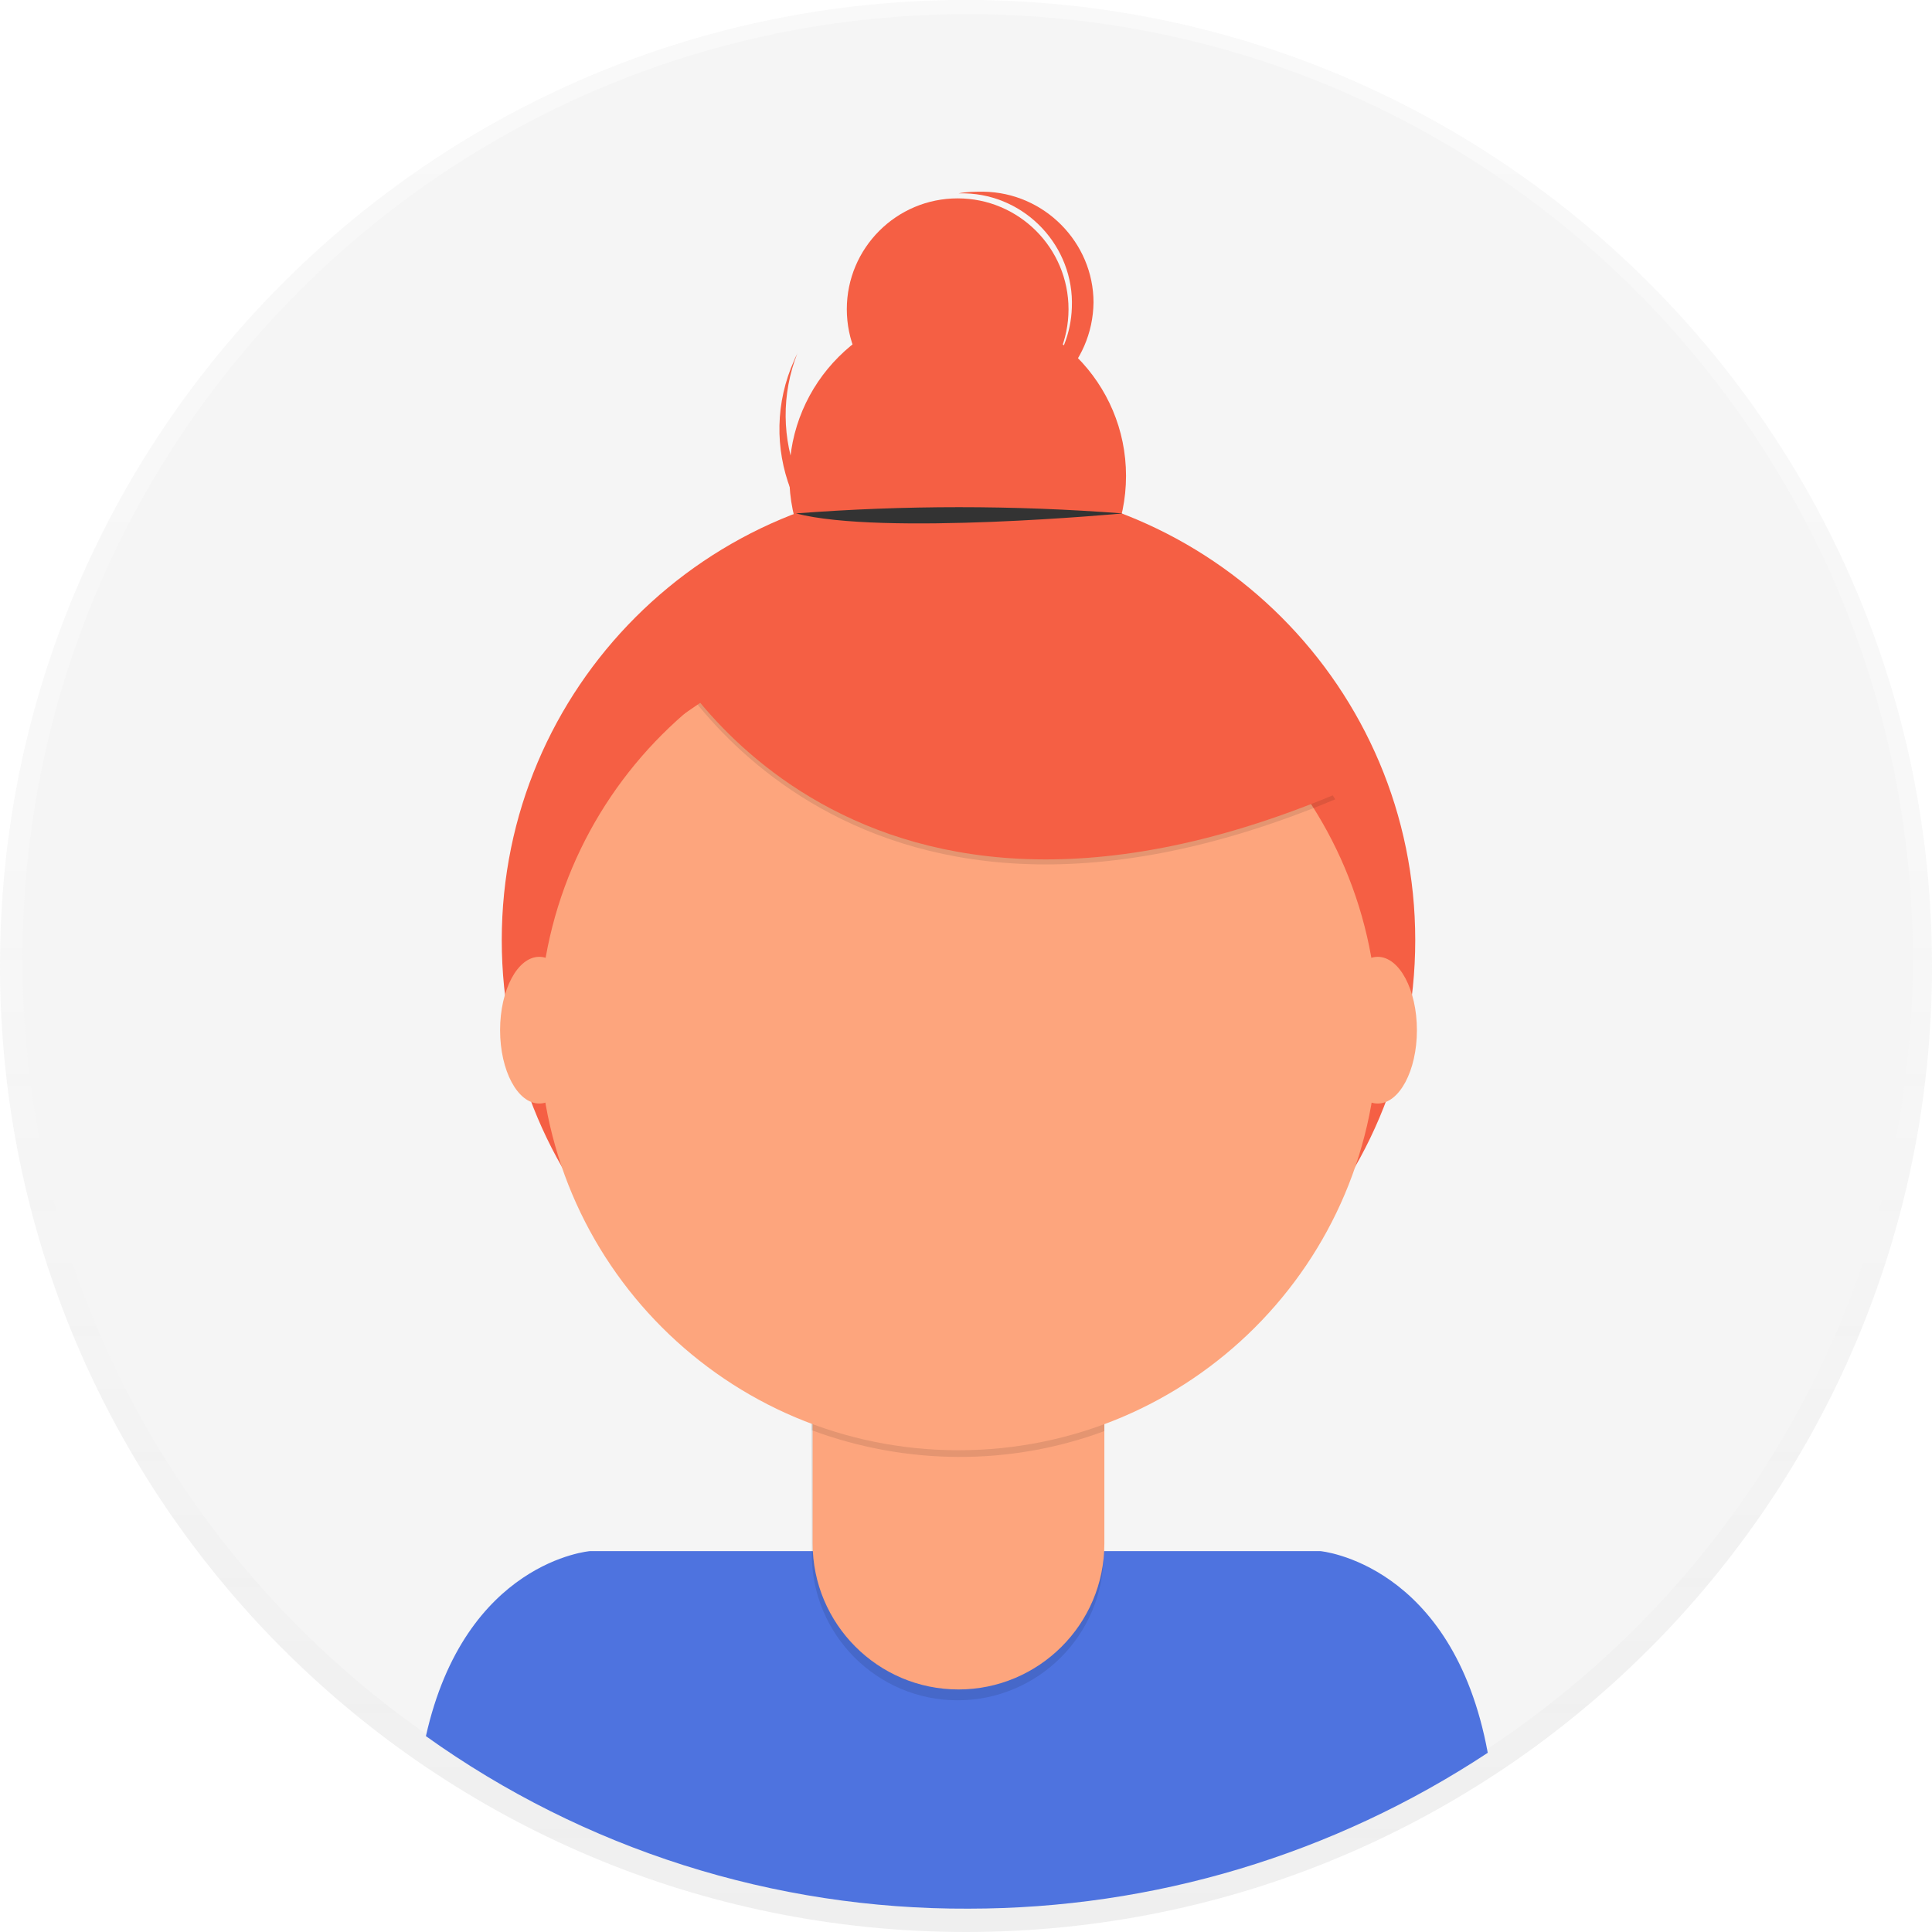
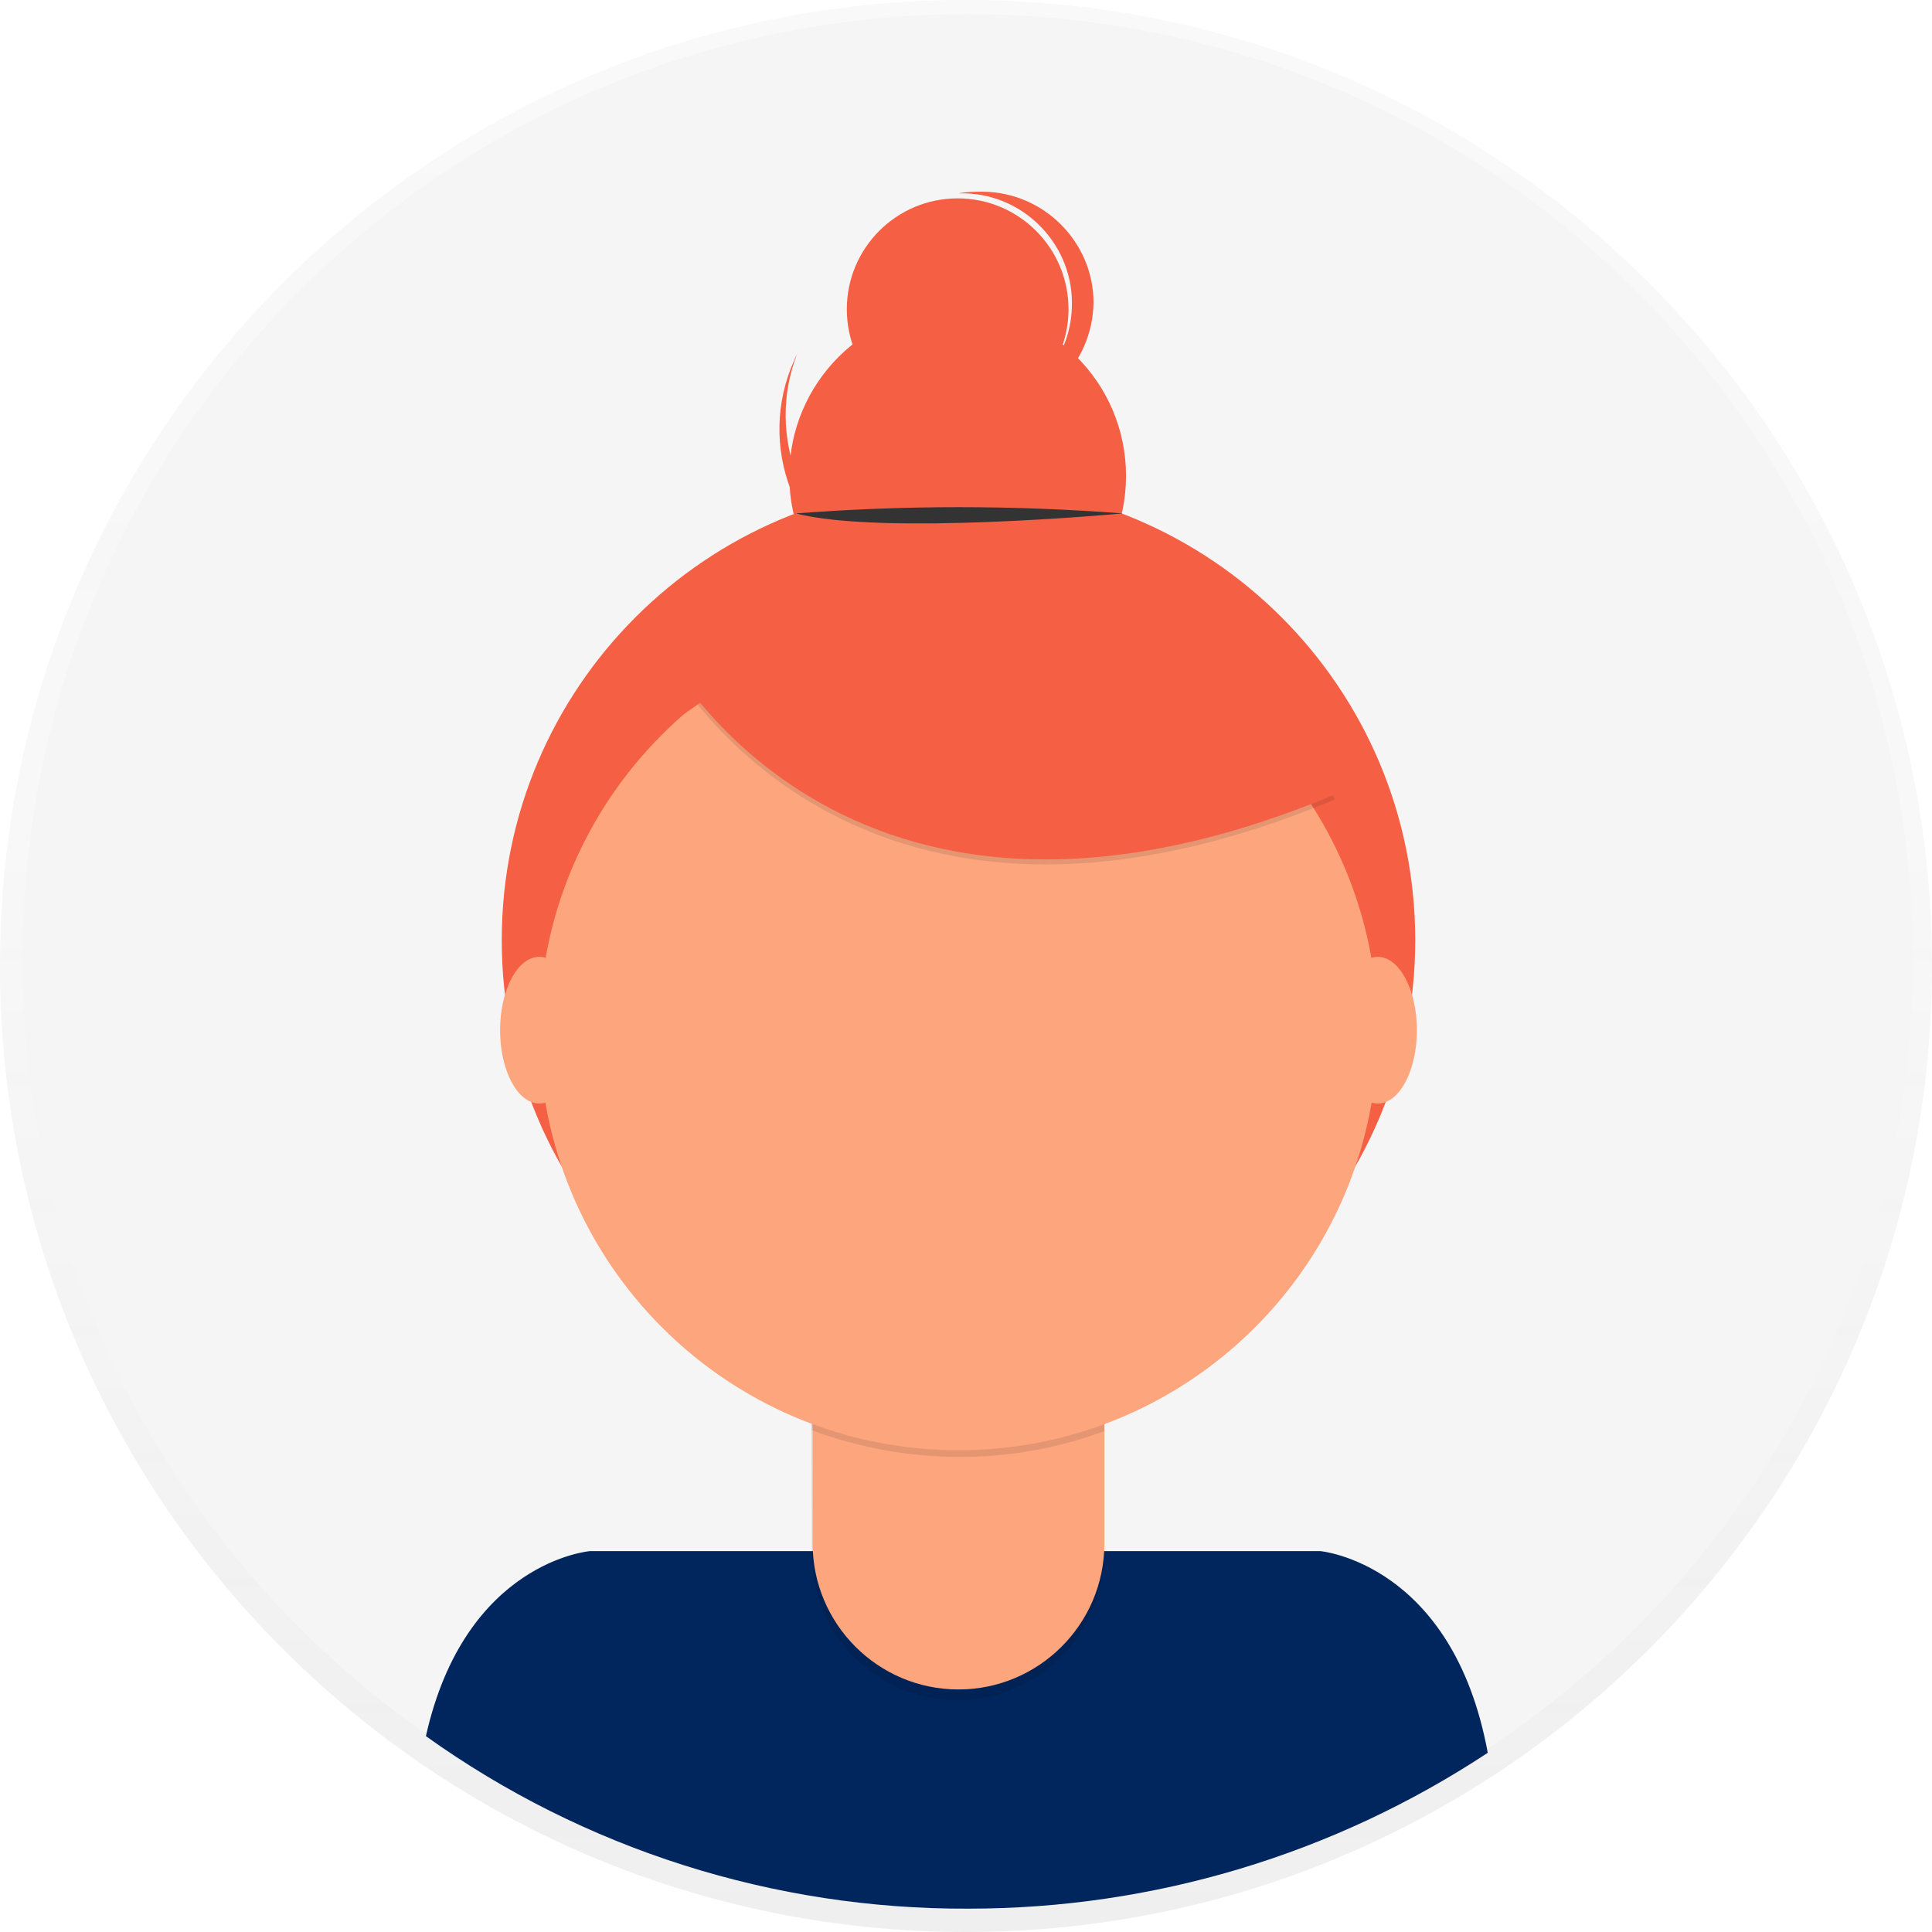
<svg xmlns="http://www.w3.org/2000/svg" version="1.1" id="_x38_8ce59e9-c4b8-4d1d-9d7a-ce0190159aa8" x="0px" y="0px" viewBox="0 0 231.8 231.8" style="enable-background:new 0 0 231.8 231.8;" xml:space="preserve">
  <style type="text/css">
	.st0{opacity:0.5;}
	.st1{fill:url(#SVGID_1_);}
	.st2{fill:#F5F5F5;}
- 	.st3{fill:#4E73DF;}
+ 	.st3{fill:#01265e;}
	.st4{fill:#F55F44;}
	.st5{opacity:0.1;enable-background:new    ;}
	.st6{fill:#FDA57D;}
	.st7{fill:#333333;}
</style>
  <g class="st0">
    <linearGradient id="SVGID_1_" gradientUnits="userSpaceOnUse" x1="115.89" y1="9.36" x2="115.89" y2="241.14" gradientTransform="matrix(1 0 0 -1 0 241.14)">
      <stop offset="0" style="stop-color:#808080;stop-opacity:0.25" />
      <stop offset="0.54" style="stop-color:#808080;stop-opacity:0.12" />
      <stop offset="1" style="stop-color:#808080;stop-opacity:0.1" />
    </linearGradient>
    <circle class="st1" cx="115.9" cy="115.9" r="115.9" />
  </g>
  <circle class="st2" cx="116.1" cy="115.1" r="113.4" />
  <path class="st3" d="M116.2,229c22.2,0,43.8-6.5,62.3-18.7c-4.2-22.8-20.1-24.2-20.1-24.2H70.8c0,0-15,1.2-19.7,22.2  C70.1,221.9,92.9,229.1,116.2,229z" />
  <circle class="st4" cx="115" cy="112.8" r="54.8" />
  <path class="st5" d="M97.3,158.4h35.1l0,0v28.1c0,9.7-7.9,17.5-17.5,17.5l0,0l0,0c-9.7,0-17.5-7.9-17.5-17.5l0,0L97.3,158.4  L97.3,158.4z" />
  <path class="st6" d="M100.7,157.1h28.4c1.9,0,3.4,1.5,3.4,3.4l0,0v24.7c0,9.7-7.9,17.5-17.5,17.5l0,0l0,0c-9.7,0-17.5-7.9-17.5-17.5  l0,0v-24.7C97.4,158.6,98.8,157.1,100.7,157.1L100.7,157.1L100.7,157.1z" />
  <path class="st5" d="M97.4,171.6c11.3,4.2,23.8,4.3,35.1,0.1v-4.3H97.4V171.6z" />
  <circle class="st6" cx="115" cy="123.7" r="50.3" />
  <circle class="st4" cx="114.9" cy="57.1" r="20.2" />
  <circle class="st4" cx="114.9" cy="37.1" r="13.3" />
  <path class="st4" d="M106.2,68.2c-9.9-4.4-14.5-15.8-10.5-25.9c-0.1,0.3-0.3,0.6-0.4,0.9c-4.6,10.2,0,22.2,10.2,26.8  s22.2,0,26.8-10.2c0.1-0.3,0.2-0.6,0.4-0.9C127.6,68.5,116,72.6,106.2,68.2z" />
  <path class="st5" d="M79.2,77.9c0,0,21.2,43,81,18l-13.9-21.8l-24.7-8.9L79.2,77.9z" />
  <path class="st4" d="M79.2,77.3c0,0,21.2,43,81,18l-13.9-21.8l-24.7-8.9L79.2,77.3z" />
  <path class="st7" d="M95.5,61.6c13-1,26.1-1,39.2,0C134.7,61.6,105.8,64.3,95.5,61.6z" />
  <path class="st4" d="M118,23c-1,0-2,0-3,0.2h0.8c7.3,0.2,13.1,6.4,12.8,13.7c-0.2,6.2-4.7,11.5-10.8,12.6  c7.3,0.1,13.3-5.8,13.4-13.2C131.2,29.1,125.3,23.1,118,23L118,23z" />
  <ellipse class="st6" cx="64.7" cy="123.6" rx="4.7" ry="8.8" />
  <ellipse class="st6" cx="165.3" cy="123.6" rx="4.7" ry="8.8" />
  <polygon class="st4" points="76,78.6 85.8,73.5 88,81.6 82,85.7 " />
</svg>
